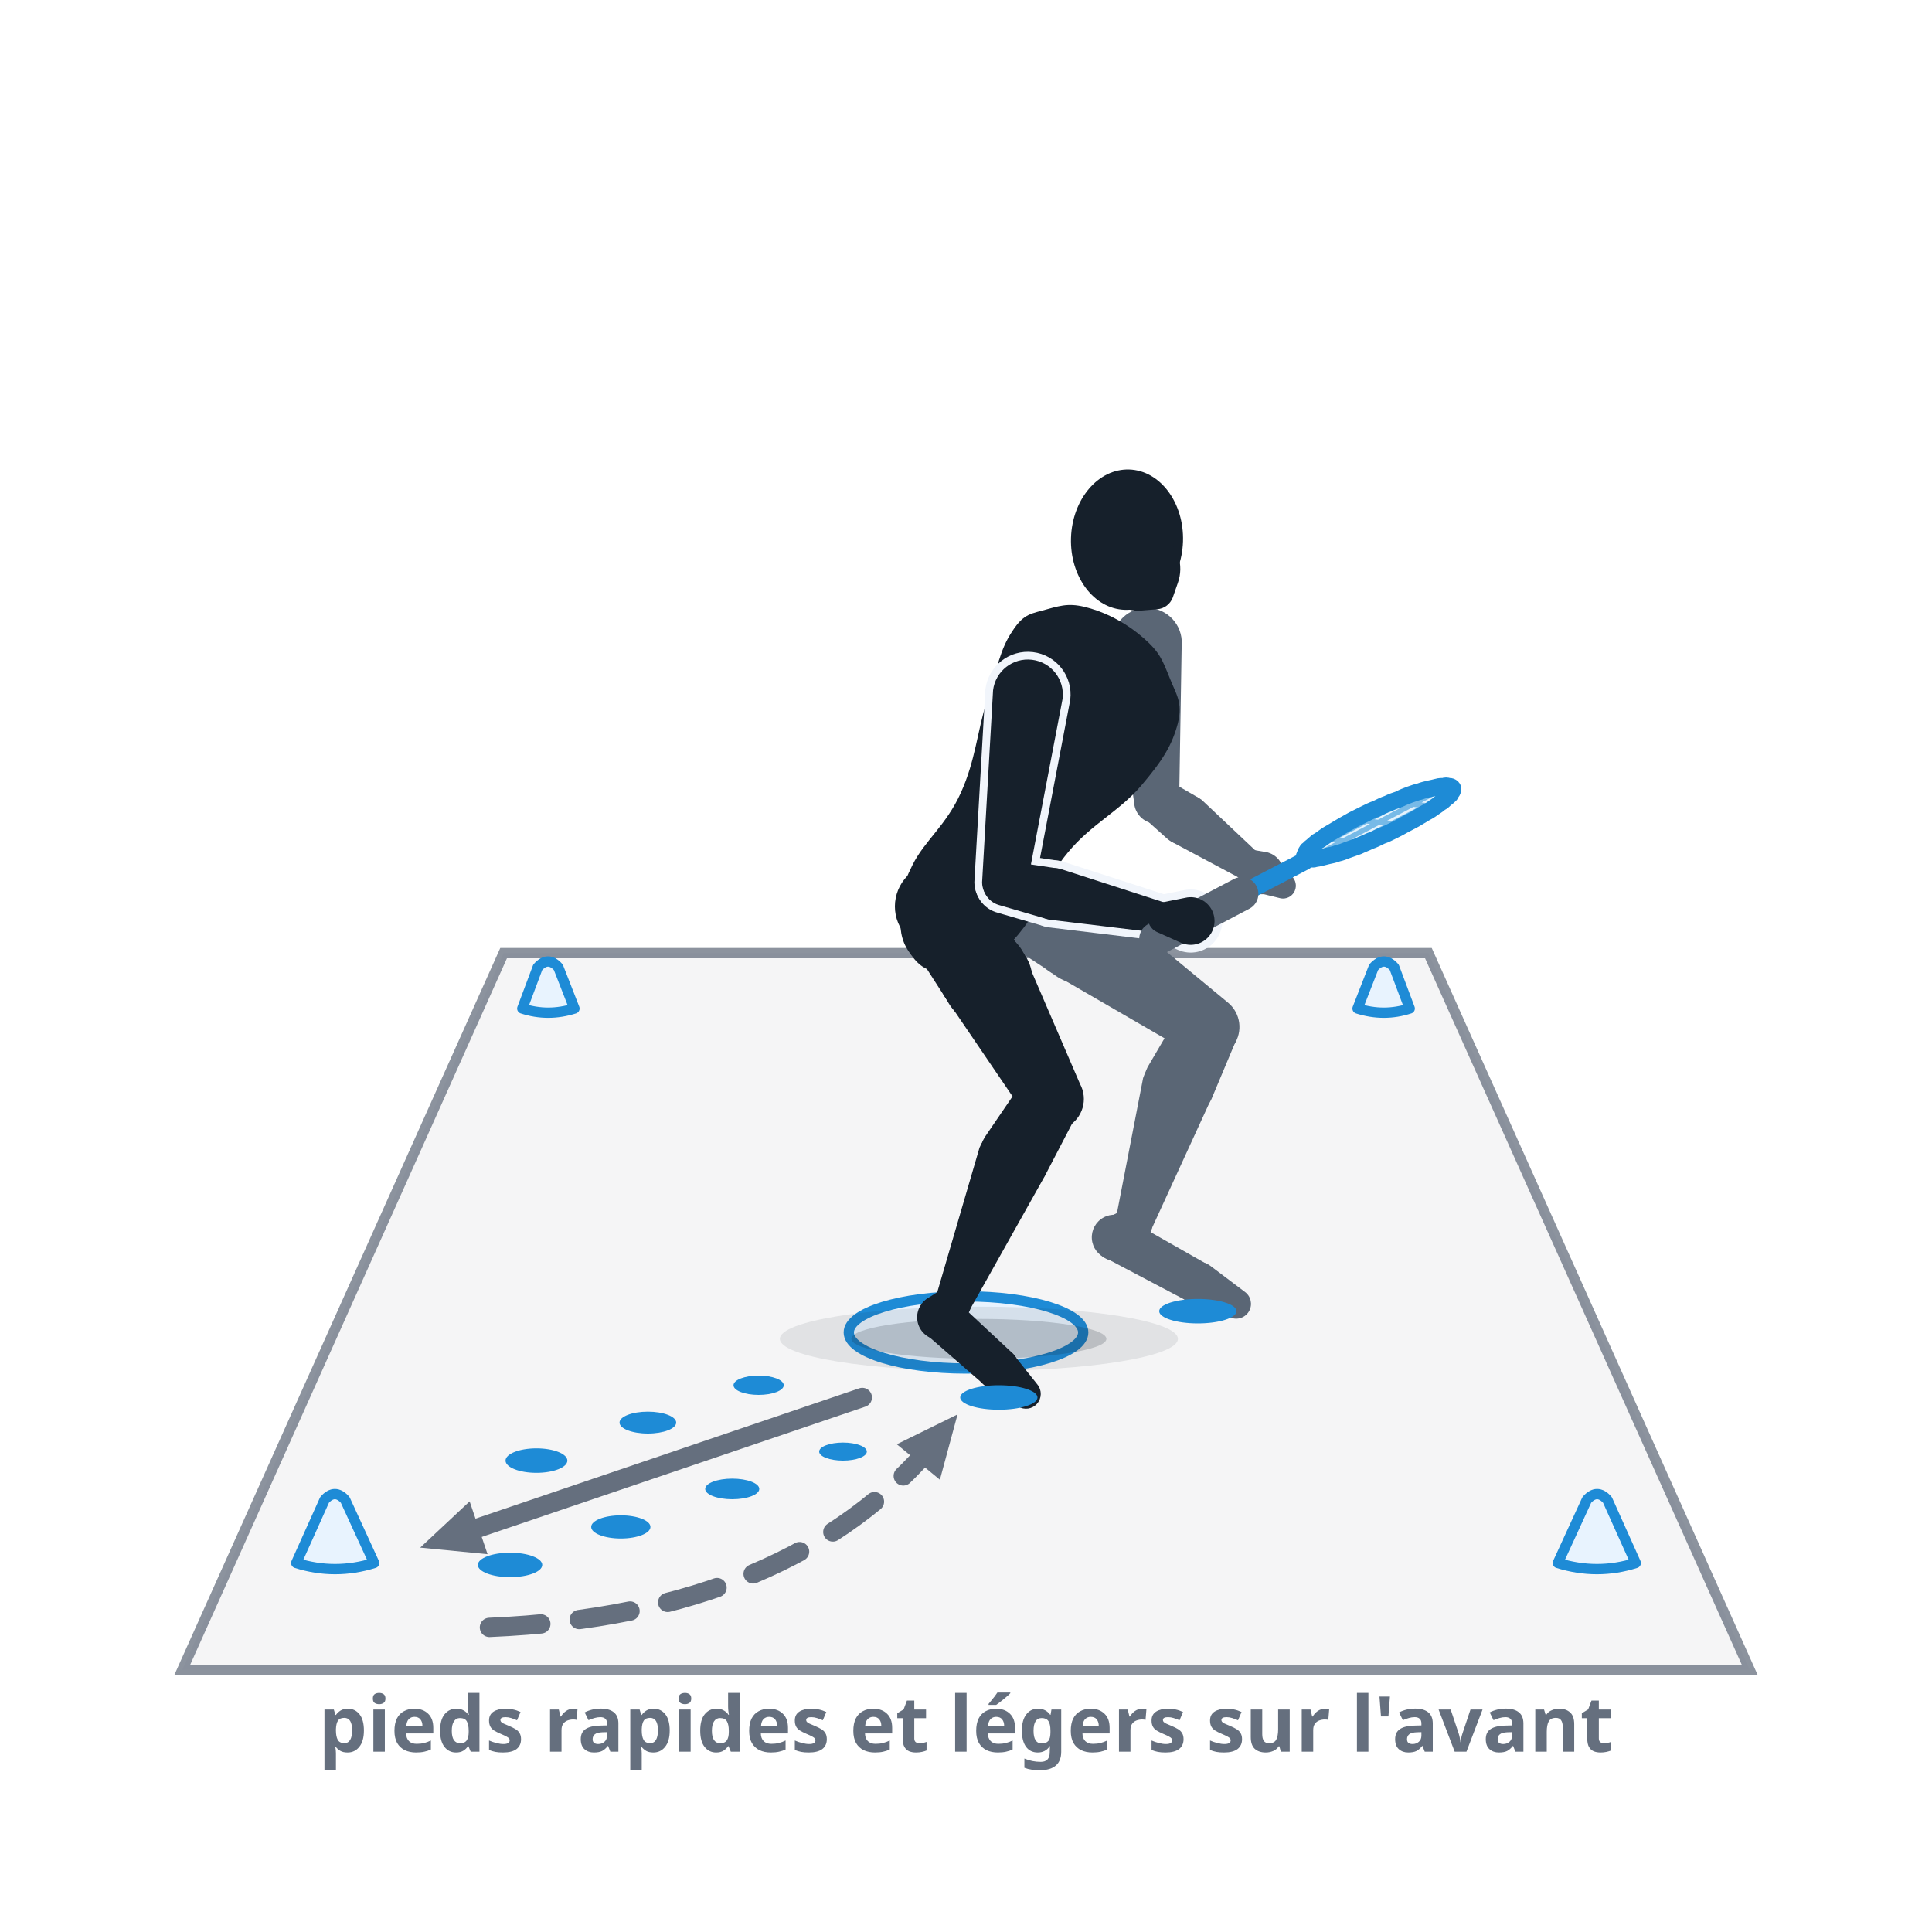
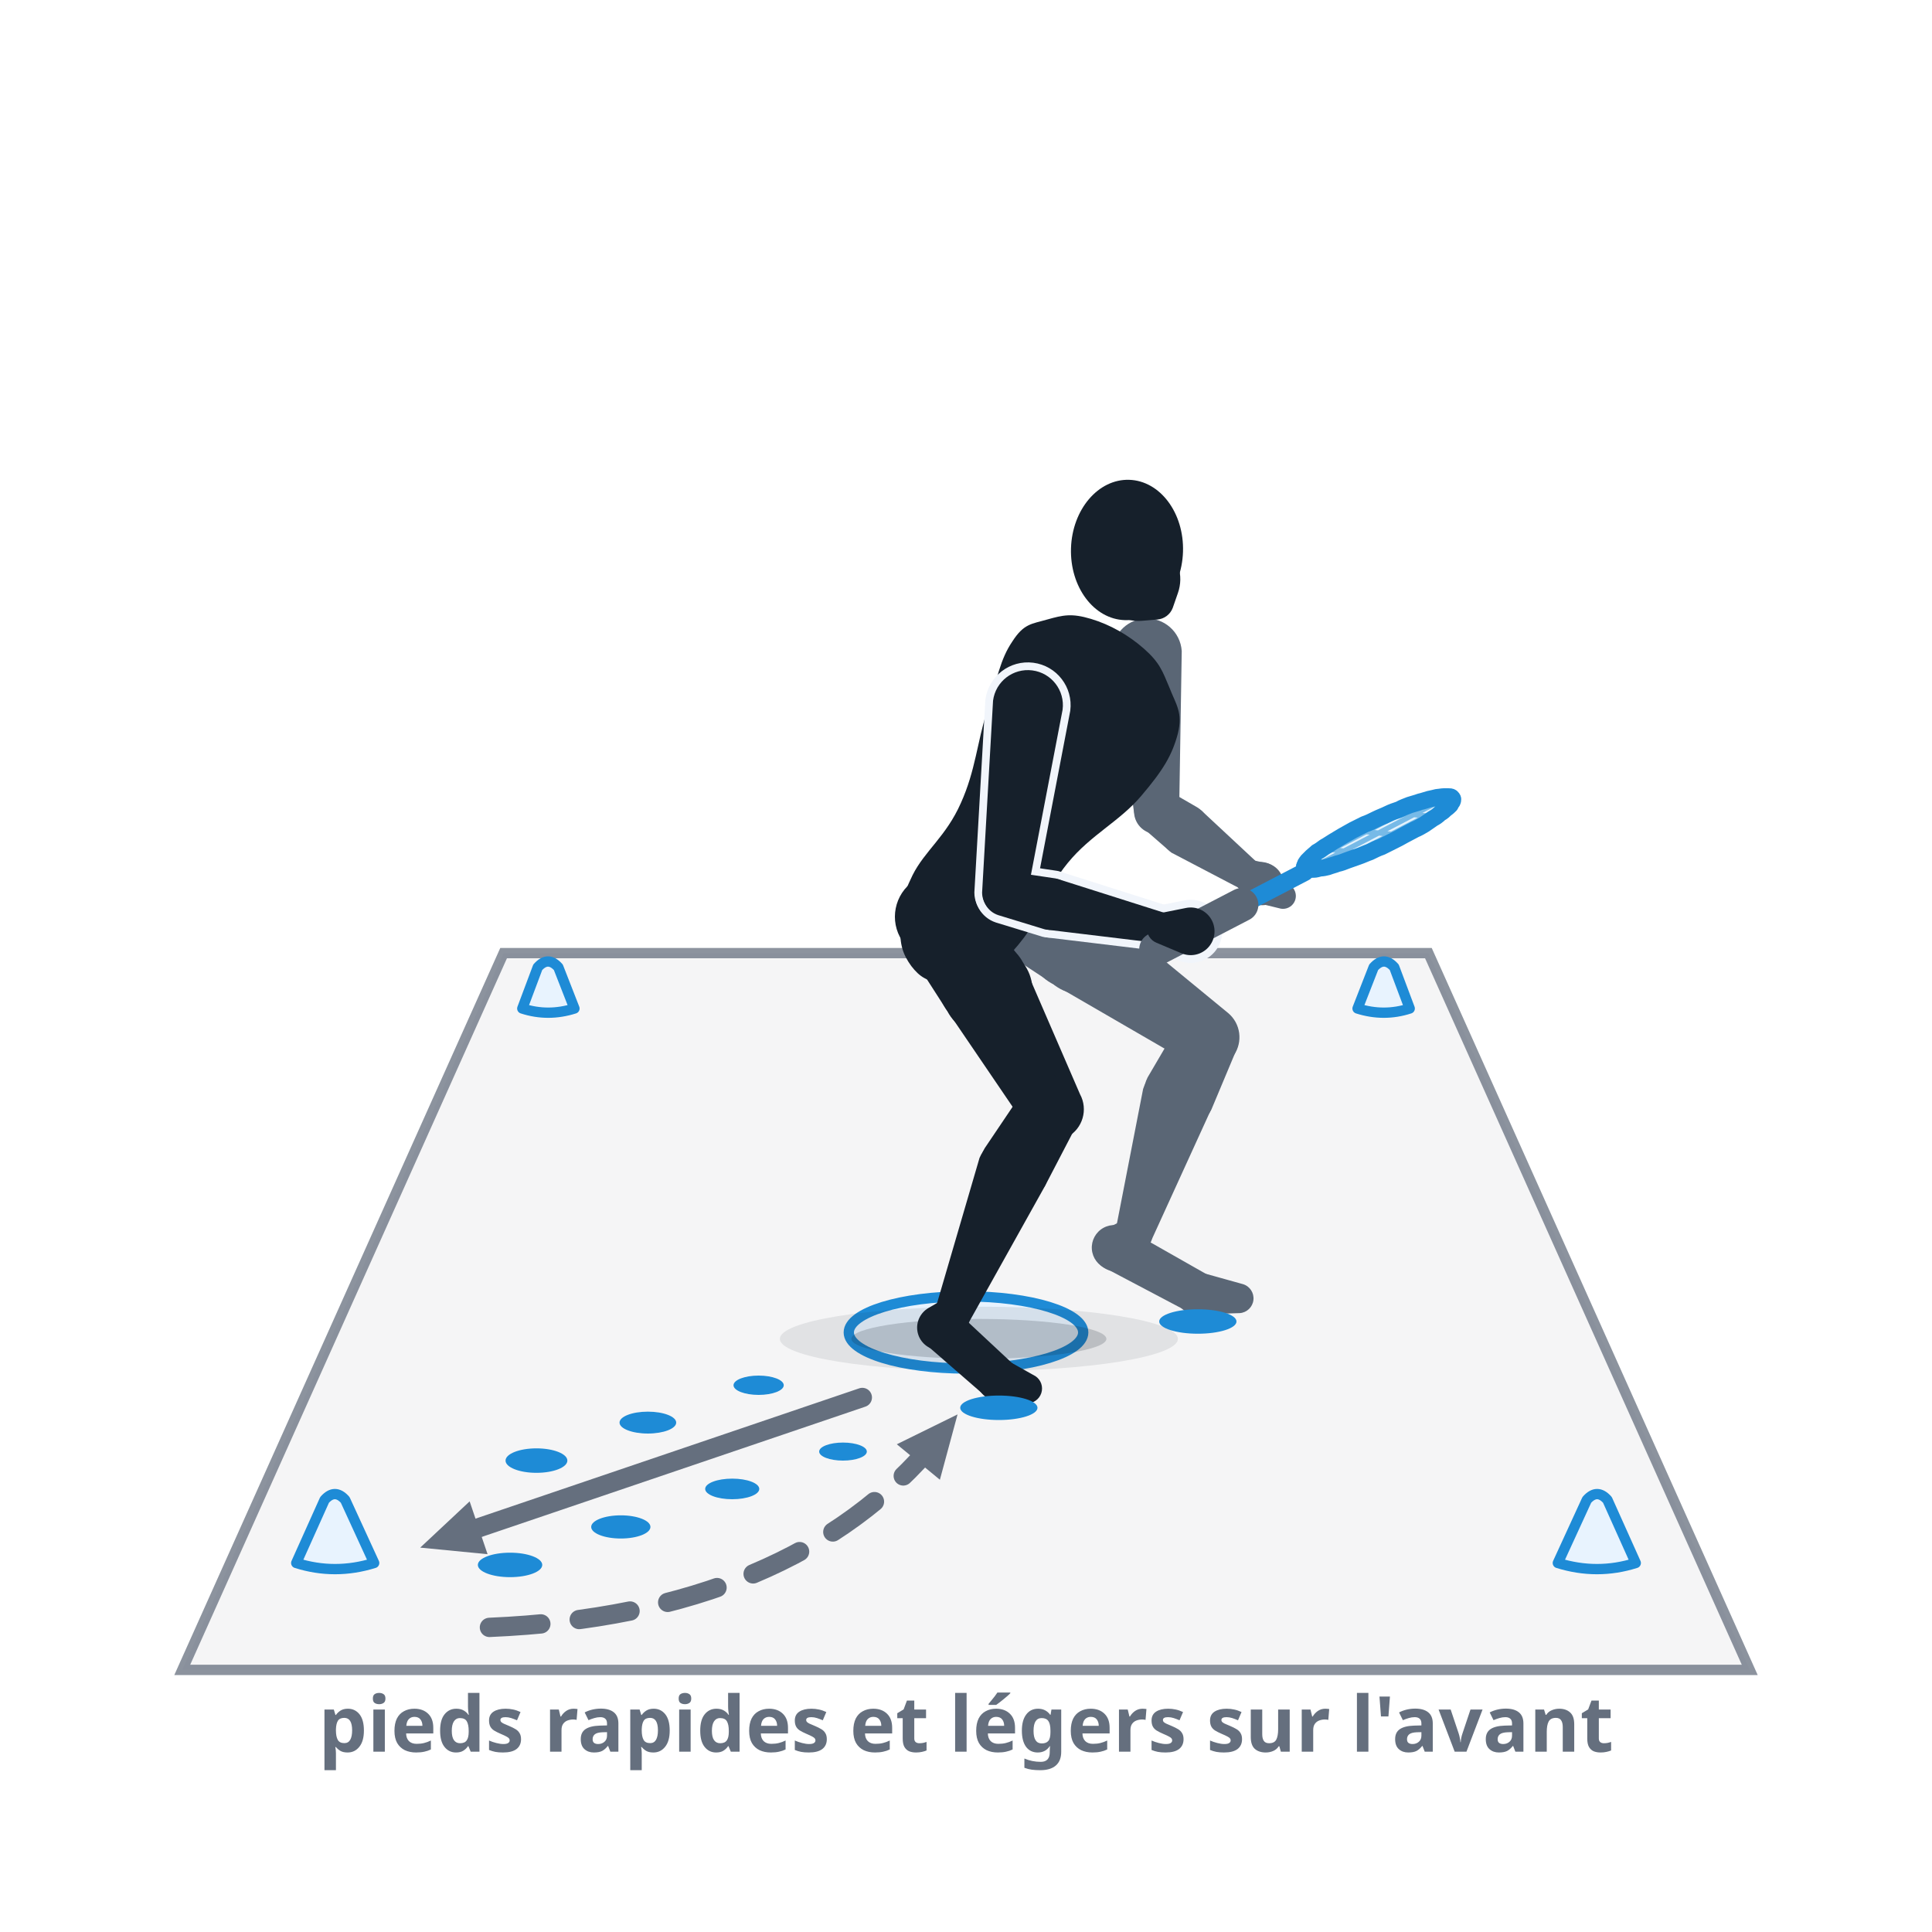
<svg xmlns="http://www.w3.org/2000/svg" viewBox="0 0 300 300" role="img" data-quelle="figuren" aria-label="Pieds rapides : depuis la réception du split-step au centre du terrain, de petits pas rapides jusqu'à un plot dans le coin, puis retour au centre. Beaucoup de petits appuis plutôt que quelques grands pas.">
  <style>
    .s-k{fill:var(--tinte,#16202b)}
    .s-f{fill:var(--tinte-2,#5a6675)}
    .s-x{fill:var(--flaeche-2,#f1f5fb);stroke:var(--flaeche-2,#f1f5fb);stroke-width:2.4;stroke-linejoin:round}
    .s-rf{fill:var(--primaer,#38a4f1);opacity:.14}
    .s-rs{fill:none;stroke:var(--primaer-dunkel,#1e8bd6);stroke-width:.8;opacity:.55}
    .s-rr{fill:none;stroke:var(--primaer-dunkel,#1e8bd6);stroke-width:2.6;stroke-linejoin:round}
    .s-rh{fill:none;stroke:var(--primaer-dunkel,#1e8bd6);stroke-width:2.1;stroke-linecap:round;stroke-linejoin:round}
    .s-rsch{fill:none;stroke:var(--primaer-dunkel,#1e8bd6);stroke-width:2.8;stroke-linecap:round}
    .s-rg{fill:none;stroke:var(--tinte-2,#5a6675);stroke-width:5.2;stroke-linecap:round}
    .s-sch{fill:var(--schatten-boden,#16202b2e)}
    .s-schw{fill:var(--schatten-boden,#16202b2e);opacity:.5}
    .s-wegg{fill:none;stroke:var(--tinte-3,#656f7e);stroke-width:3;stroke-dasharray:8 6;stroke-linecap:round}
    .s-wegv{fill:none;stroke:var(--tinte-3,#656f7e);stroke-width:3;stroke-linecap:round}
    .s-mkg{fill:var(--tinte-3,#656f7e)}
    .s-feld{fill:var(--tinte-3,#656f7e);opacity:.07}
    .s-linie{fill:none;stroke:var(--tinte-3,#656f7e);stroke-width:1.6;opacity:.75;stroke-linecap:round}
    .s-basis{fill:var(--primaer-weich,#e8f3fe);stroke:var(--primaer-dunkel,#1e8bd6);stroke-width:1.6}
    .s-druck{fill:var(--primaer-dunkel,#1e8bd6)}
    .s-kegel{fill:var(--primaer-weich,#e8f3fe);stroke:var(--primaer-dunkel,#1e8bd6);stroke-width:1.6;stroke-linejoin:round}
    .st{fill:var(--tinte-3,#656f7e);font:600 12px/1 system-ui,sans-serif;text-anchor:middle}
  </style>
  <defs>
    <marker id="g032" viewBox="0 0 10 10" markerWidth="3.8" markerHeight="3.8" refX="5" refY="5" orient="auto">
      <path d="M1,1.2 L9.4,5 L1,8.8 Z" class="s-mkg" />
    </marker>
  </defs>
  <path class="s-feld" d="M28.3,259.3L271.7,259.3L221.8,148L78.2,148Z" />
  <path class="s-linie" d="M28.3,259.3L271.7,259.3L221.8,148L78.2,148Z" />
  <ellipse class="s-basis" cx="150" cy="206.9" rx="18.2" ry="5.6" />
  <path class="s-kegel" d="M241.9,242.7Q248,244.6 254,242.7L249.6,232.9Q248,231.1 246.4,232.9Z" />
  <path class="s-kegel" d="M81.1,156.6Q85.1,157.9 89.2,156.6L86.7,150.2Q85.1,148.4 83.5,150.2Z" />
  <path class="s-kegel" d="M210.8,156.6Q214.9,157.9 218.9,156.6L216.5,150.2Q214.9,148.4 213.3,150.2Z" />
  <path class="s-wegv" d="M133.9,217 L70,238.7" marker-end="url(#g032)" />
  <ellipse class="s-druck" cx="130.9" cy="225.4" rx="3.7" ry="1.4" />
  <ellipse class="s-druck" cx="117.8" cy="215.1" rx="3.9" ry="1.5" />
  <ellipse class="s-druck" cx="113.7" cy="231.2" rx="4.2" ry="1.6" />
  <ellipse class="s-druck" cx="100.6" cy="220.9" rx="4.4" ry="1.7" />
  <ellipse class="s-druck" cx="96.4" cy="237.1" rx="4.6" ry="1.8" />
  <ellipse class="s-druck" cx="83.3" cy="226.8" rx="4.8" ry="1.9" />
  <ellipse class="s-druck" cx="79.2" cy="243" rx="5" ry="1.9" />
  <path class="s-wegg" d="M76,252.7 Q 123.1,250.7 145.5,223.5" marker-end="url(#g032)" />
  <path class="s-kegel" d="M46,242.7Q52,244.6 58.1,242.7L53.6,232.9Q52,231.1 50.4,232.9Z" />
  <ellipse class="s-schw" cx="152" cy="207.9" rx="30.9" ry="5" />
  <ellipse class="s-sch" cx="152" cy="207.9" rx="19.8" ry="3.1" />
  <g class="s-f">
-     <path d="M150.6,142.7L163.4,151.1A7,7 0 1 0 170.8,139.4L157.8,131.3A6.7,6.7 0 0 0 150.6,142.7Z" />
-     <path d="M163.7,151.3L185.1,163.7A4.9,4.9 0 0 0 190.7,155.7L171.6,139.9A7,7 0 1 0 163.7,151.3Z" />
-     <path d="M183.3,157L178.2,165.7A5.5,5.5 0 1 0 188.1,170.7L192,161.4A4.9,4.9 0 0 0 183.3,157Z" />
-     <path d="M177.5,167.4L173.2,189.6A2.8,2.8 0 0 0 178.6,191.3L188,170.8A5.5,5.5 0 1 0 177.5,167.4Z" />
-     <path d="M174.7,187.7L171.8,189.2A3.5,3.5 0 1 0 176.1,194.5L178.2,192A2.8,2.8 0 0 0 174.7,187.7Z" />
-     <path d="M171.8,195.4L184.5,202.1A3.3,3.3 0 0 0 187.6,196.4L175.1,189.3A3.5,3.5 0 1 0 171.8,195.4Z" />
-     <path d="M184.8,202.3L191.1,204.6A2.3,2.3 0 0 0 193.3,200.6L188,196.6A3.3,3.3 0 1 0 184.8,202.3Z" />
+     <path d="M150.6,144.3L163.4,152.7A7,7 0 1 0 170.8,141L157.8,133A6.7,6.7 0 0 0 150.6,144.3Z" />
+     <path d="M163.7,152.9L185.1,165.3A4.9,4.9 0 0 0 190.7,157.3L171.6,141.6A7,7 0 1 0 163.7,152.9Z" />
+     <path d="M183.3,158.6L178.2,167.3A5.5,5.5 0 1 0 188.1,172.3L192,163A4.9,4.9 0 0 0 183.3,158.6Z" />
+     <path d="M177.5,169.1L173.2,191.2A2.8,2.8 0 0 0 178.6,193L188,172.4A5.5,5.5 0 1 0 177.5,169.1Z" />
+     <path d="M174.7,189.3L171.8,190.8A3.5,3.5 0 1 0 176.1,196.1L178.2,193.6A2.8,2.8 0 0 0 174.7,189.3Z" />
+     <path d="M171.8,197L184.5,203.7A3.3,3.3 0 0 0 187.6,198L175.1,190.9A3.5,3.5 0 1 0 171.8,197Z" />
+     <path d="M186.1,204.1L192.5,203.9A2.3,2.3 0 0 0 193,199.4L186.9,197.7A3.3,3.3 0 1 0 186.1,204.1Z" />
  </g>
  <g class="s-f">
-     <path d="M172.7,100.1L176.1,124.6A3.5,3.5 0 0 0 183.1,124.2L183.5,99.5A5.4,5.4 0 1 0 172.7,100.1Z" />
-     <path d="M177.3,126.7L181.2,130.2A4,4 0 1 0 185.8,123.7L181.3,121.1A3.5,3.5 0 0 0 177.3,126.7Z" />
-     <path d="M181.9,130.7L192.6,136.4A2.4,2.4 0 0 0 195.4,132.5L186.6,124.2A4,4 0 1 0 181.9,130.7Z" />
+     <path d="M172.7,101.8L176.1,126.2A3.5,3.5 0 0 0 183.1,125.8L183.5,101.1A5.4,5.4 0 1 0 172.7,101.8Z" />
+     <path d="M177.3,128.4L181.2,131.8A4,4 0 1 0 185.8,125.3L181.3,122.7A3.5,3.5 0 0 0 177.3,128.4Z" />
+     <path d="M181.9,132.4L192.6,138A2.4,2.4 0 0 0 195.4,134.1L186.6,125.9A4,4 0 1 0 181.9,132.4Z" />
  </g>
  <g class="s-f">
-     <path d="M191.9,135.8L193.4,137.6A3.3,3.3 0 1 0 196.5,132.3L194.2,131.9A2.4,2.4 0 0 0 191.9,135.8Z" />
-     <path d="M195.2,138.6L198.9,139.5A2,2 0 0 0 200.8,136.3L198.3,133.4A3.2,3.2 0 1 0 195.2,138.6Z" />
+     <path d="M191.9,137.4L193.4,139.3A3.3,3.3 0 1 0 196.5,134L194.2,133.5A2.4,2.4 0 0 0 191.9,137.4Z" />
+     <path d="M195.2,140.2L198.9,141.1A2,2 0 0 0 200.8,137.9L198.3,135.1A3.2,3.2 0 1 0 195.2,140.2Z" />
  </g>
  <g class="s-k">
-     <path d="M177.6,99.1C180.1,101.3 180.5,102.5 181.6,105.2C182.6,107.8 183.7,109 182.9,112.3C182,115.7 180.6,118 177.2,122C173.8,126 169.4,128 165.8,132.4C162.2,136.7 161.6,140.6 159,144C156.4,147.4 155.2,148 152.7,149.4C150.1,150.8 148.5,151.2 146.2,151C144,150.8 142.8,150.1 141.5,148.3C140.2,146.6 139.7,145 139.8,142.2C139.8,139.4 139.8,138.1 141.7,134.3C143.6,130.5 146.9,128.2 149.2,123.1C151.5,118 151.7,113.7 153.3,108.6C154.9,103.6 155.3,100.8 157.2,98C159,95.2 160.2,95.3 162.6,94.6C165.1,93.9 166.4,93.6 169.4,94.5C172.4,95.4 175.2,97 177.6,99.1Z" />
-     <path d="M140.1,144.5L147.1,155.4A7,7 0 1 0 158.6,147.6L151.3,137A6.7,6.7 0 0 0 140.1,144.5Z" />
-     <path d="M147.2,155.5L159.1,173A4.9,4.9 0 0 0 167.7,168.3L159.3,148.8A7,7 0 1 0 147.2,155.5Z" />
-     <path d="M159.1,167.5L152.9,176.6A5.5,5.5 0 1 0 162.4,182.3L167.5,172.5A4.9,4.9 0 0 0 159.1,167.5Z" />
-     <path d="M152.1,178.2L145.2,201.8A2.8,2.8 0 0 0 150.3,203.9L162.3,182.5A5.5,5.5 0 1 0 152.1,178.2Z" />
-     <path d="M146.4,200.1L144.2,201.5A3.5,3.5 0 1 0 149,206.2L150.3,204A2.8,2.8 0 0 0 146.4,200.1Z" />
-     <path d="M143.7,207.1L152.9,215.1A3.3,3.3 0 0 0 157.3,210.2L148.4,201.9A3.5,3.5 0 1 0 143.7,207.1Z" />
-     <path d="M153.3,215.4L158.1,218.4A2.3,2.3 0 0 0 161.1,215L157.6,210.6A3.3,3.3 0 1 0 153.3,215.4Z" />
+     <path d="M177.6,100.7C180.1,102.9 180.5,104.2 181.6,106.8C182.6,109.4 183.7,110.6 182.9,113.9C182,117.3 180.6,119.6 177.2,123.6C173.8,127.6 169.4,129.6 165.8,134C162.2,138.4 161.6,142.2 159,145.6C156.4,149 155.2,149.7 152.7,151.1C150.1,152.5 148.5,152.8 146.2,152.6C144,152.4 142.8,151.7 141.5,150C140.2,148.2 139.7,146.7 139.8,143.9C139.8,141.1 139.8,139.8 141.7,135.9C143.6,132.1 146.9,129.9 149.2,124.7C151.5,119.6 151.7,115.3 153.3,110.3C154.9,105.2 155.3,102.4 157.2,99.6C159,96.8 160.2,96.9 162.6,96.2C165.1,95.5 166.4,95.2 169.4,96.1C172.4,97 175.2,98.6 177.6,100.7Z" />
+     <path d="M140.1,146.1L147.1,157A7,7 0 1 0 158.6,149.2L151.3,138.6A6.7,6.7 0 0 0 140.1,146.1Z" />
+     <path d="M147.2,157.1L159.1,174.6A4.9,4.9 0 0 0 167.7,169.9L159.3,150.5A7,7 0 1 0 147.2,157.1Z" />
+     <path d="M159.1,169.1L152.9,178.3A5.5,5.5 0 1 0 162.4,183.9L167.5,174.1A4.9,4.9 0 0 0 159.1,169.1Z" />
+     <path d="M152.1,179.8L145.2,203.4A2.8,2.8 0 0 0 150.3,205.6L162.3,184.1A5.5,5.5 0 1 0 152.1,179.8Z" />
+     <path d="M146.4,201.8L144.2,203.1A3.5,3.5 0 1 0 149,207.8L150.3,205.6A2.8,2.8 0 0 0 146.4,201.8Z" />
+     <path d="M143.7,208.7L152.9,216.7A3.3,3.3 0 0 0 157.3,211.8L148.4,203.5A3.5,3.5 0 1 0 143.7,208.7Z" />
+     <path d="M154.7,217.5L159.4,217.9A2.3,2.3 0 0 0 160.8,213.7L156.7,211.4A3.3,3.3 0 1 0 154.7,217.5Z" />
  </g>
  <g class="s-k">
-     <ellipse cx="175" cy="83.8" rx="8.7" ry="10.9" transform="rotate(1.8 175 83.8)" />
-     <path d="M177.3,94.8L179.7,94.6A2.8,2.8 0 0 0 182.1,92.8L182.9,90.5A6.5,6.5 0 1 0 177.3,94.8Z" />
+     <ellipse cx="175" cy="85.4" rx="8.7" ry="10.9" transform="rotate(1.8 175 85.4)" />
+     <path d="M177.3,96.4L179.7,96.2A2.8,2.8 0 0 0 182.1,94.4L182.9,92.1A6.5,6.5 0 1 0 177.3,96.4Z" />
  </g>
  <g class="s-x">
-     <path d="M154.2,107.2L152.5,137A3.5,3.5 0 0 0 159.4,137.8L165,108.5A5.4,5.4 0 1 0 154.2,107.2Z" />
-     <path d="M155,140.5L162.2,142.6A4,4 0 1 0 163.9,134.8L156.5,133.7A3.5,3.5 0 0 0 155,140.5Z" />
-     <path d="M162.9,142.8L180.3,144.9A2.4,2.4 0 0 0 181.3,140.3L164.6,134.9A4,4 0 1 0 162.9,142.8Z" />
-     <path d="M179.6,144.7L183.4,146.4A3.7,3.7 0 1 0 184.1,139.4L180.1,140.2A2.4,2.4 0 0 0 179.6,144.7Z" />
+     <path d="M154.2,108.8L152.5,138.6A3.5,3.5 0 0 0 159.4,139.4L165,110.2A5.4,5.4 0 1 0 154.2,108.8Z" />
+     <path d="M155,142.1L162.2,144.3A4,4 0 1 0 163.9,136.4L156.5,135.3A3.5,3.5 0 0 0 155,142.1Z" />
+     <path d="M162.9,144.4L180.3,146.5A2.4,2.4 0 0 0 181.3,141.9L164.6,136.6A4,4 0 1 0 162.9,144.4Z" />
+     <path d="M179.6,146.4L183.4,148A3.7,3.7 0 1 0 184.1,141L180.1,141.8A2.4,2.4 0 0 0 179.6,146.4Z" />
  </g>
  <g class="s-k">
-     <path d="M154.2,107.2L152.5,137A3.5,3.5 0 0 0 159.4,137.8L165,108.5A5.4,5.4 0 1 0 154.2,107.2Z" />
-     <path d="M155,140.5L162.2,142.6A4,4 0 1 0 163.9,134.8L156.5,133.7A3.5,3.5 0 0 0 155,140.5Z" />
-     <path d="M162.9,142.8L180.3,144.9A2.4,2.4 0 0 0 181.3,140.3L164.6,134.9A4,4 0 1 0 162.9,142.8Z" />
+     <path d="M154.2,108.8L152.5,138.6A3.5,3.5 0 0 0 159.4,139.4L165,110.2A5.4,5.4 0 1 0 154.2,108.8Z" />
+     <path d="M155,142.1L162.2,144.3A4,4 0 1 0 163.9,136.4L156.5,135.3A3.5,3.5 0 0 0 155,142.1Z" />
+     <path d="M162.9,144.4L180.3,146.5A2.4,2.4 0 0 0 181.3,141.9L164.6,136.6A4,4 0 1 0 162.9,144.4Z" />
  </g>
-   <path class="s-rf" d="M224.9,122.1C224.7,122 224.4,122 224.2,122.1C223.9,122.1 223.5,122.1 223.2,122.2C222.8,122.3 222.4,122.4 221.9,122.5C221.5,122.6 221,122.7 220.5,122.9C220,123 219.5,123.2 218.9,123.4C218.4,123.6 217.8,123.8 217.3,124.1C216.7,124.3 216.1,124.5 215.5,124.8C214.9,125 214.3,125.3 213.7,125.6C213.1,125.8 212.5,126.1 211.9,126.4C211.3,126.7 210.7,127 210.1,127.3C209.6,127.6 209,127.9 208.5,128.2C208,128.5 207.5,128.8 207,129.1C206.5,129.4 206.1,129.6 205.7,129.9C205.3,130.2 204.9,130.5 204.5,130.7C204.2,131 203.9,131.2 203.7,131.4C203.4,131.6 203.2,131.9 203,132C202.9,132.2 202.7,132.4 202.7,132.6C202.6,132.7 202.6,132.9 202.6,133C202.6,133.1 202.7,133.2 202.8,133.2C202.9,133.3 203.1,133.3 203.3,133.4C203.5,133.4 203.7,133.4 204,133.4C204.3,133.3 204.6,133.3 205,133.2C205.4,133.1 205.8,133 206.2,132.9C206.7,132.8 207.2,132.7 207.7,132.5C208.2,132.4 208.7,132.2 209.2,132C209.8,131.8 210.3,131.6 210.9,131.4C211.5,131.1 212.1,130.9 212.7,130.6C213.3,130.4 213.9,130.1 214.5,129.8C215.1,129.6 215.7,129.3 216.3,129C216.9,128.7 217.5,128.4 218,128.1C218.6,127.8 219.1,127.5 219.7,127.2C220.2,126.9 220.7,126.6 221.2,126.3C221.6,126.1 222.1,125.8 222.5,125.5C222.9,125.2 223.3,125 223.6,124.7C224,124.5 224.3,124.2 224.5,124C224.8,123.8 225,123.6 225.2,123.4C225.3,123.2 225.4,123 225.5,122.9C225.6,122.7 225.6,122.6 225.6,122.5C225.6,122.3 225.5,122.3 225.4,122.2C225.3,122.1 225.1,122.1 224.9,122.1Z" />
-   <path class="s-rs" d="M207.3,132.5L224.8,123.4M204,133L224.1,122.4M203.4,132.1L220.8,122.9M211.8,130.9L205.6,130.2M217.7,128.1L210.5,127.3M222.6,125.2L216.4,124.6" />
-   <path class="s-rh" d="M205.5,133.2L202.6,133.7L202.3,132.9" />
-   <path class="s-rsch" d="M192.8,138.8L202.6,133.7" />
-   <path class="s-rr" d="M224.9,122.1C224.7,122 224.4,122 224.2,122.1C223.9,122.1 223.5,122.1 223.2,122.2C222.8,122.3 222.4,122.4 221.9,122.5C221.5,122.6 221,122.7 220.5,122.9C220,123 219.5,123.2 218.9,123.4C218.4,123.6 217.8,123.8 217.3,124.1C216.7,124.3 216.1,124.5 215.5,124.8C214.9,125 214.3,125.3 213.7,125.6C213.1,125.8 212.5,126.1 211.9,126.4C211.3,126.7 210.7,127 210.1,127.3C209.6,127.6 209,127.9 208.5,128.2C208,128.5 207.5,128.8 207,129.1C206.5,129.4 206.1,129.6 205.7,129.9C205.3,130.2 204.9,130.5 204.5,130.7C204.2,131 203.9,131.2 203.7,131.4C203.4,131.6 203.2,131.9 203,132C202.9,132.2 202.7,132.4 202.7,132.6C202.6,132.7 202.6,132.9 202.6,133C202.6,133.1 202.7,133.2 202.8,133.2C202.9,133.3 203.1,133.3 203.3,133.4C203.5,133.4 203.7,133.4 204,133.4C204.3,133.3 204.6,133.3 205,133.2C205.4,133.1 205.8,133 206.2,132.9C206.7,132.8 207.2,132.7 207.7,132.5C208.2,132.4 208.7,132.2 209.2,132C209.8,131.8 210.3,131.6 210.9,131.4C211.5,131.1 212.1,130.9 212.7,130.6C213.3,130.4 213.9,130.1 214.5,129.8C215.1,129.6 215.7,129.3 216.3,129C216.9,128.7 217.5,128.4 218,128.1C218.6,127.8 219.1,127.5 219.7,127.2C220.2,126.9 220.7,126.6 221.2,126.3C221.6,126.1 222.1,125.8 222.5,125.5C222.9,125.2 223.3,125 223.6,124.7C224,124.5 224.3,124.2 224.5,124C224.8,123.8 225,123.6 225.2,123.4C225.3,123.2 225.4,123 225.5,122.9C225.6,122.7 225.6,122.6 225.6,122.5C225.6,122.3 225.5,122.3 225.4,122.2C225.3,122.1 225.1,122.1 224.9,122.1Z" />
-   <path class="s-rg" d="M179.5,145.8L192.8,138.8" />
+   <path class="s-rf" d="M224.9,123.7C224.7,123.7 224.4,123.7 224.2,123.7C223.9,123.7 223.5,123.8 223.2,123.8C222.8,123.9 222.4,124 221.9,124.1C221.5,124.2 221,124.4 220.5,124.5C220,124.7 219.5,124.8 218.9,125C218.4,125.2 217.8,125.4 217.3,125.7C216.7,125.9 216.1,126.1 215.5,126.4C214.9,126.7 214.3,126.9 213.7,127.2C213.1,127.5 212.5,127.8 211.9,128C211.3,128.3 210.7,128.6 210.1,128.9C209.6,129.2 209,129.5 208.5,129.8C208,130.1 207.5,130.4 207,130.7C206.5,131 206.1,131.3 205.7,131.5C205.3,131.8 204.9,132.1 204.5,132.3C204.2,132.6 203.9,132.8 203.7,133C203.4,133.3 203.2,133.5 203,133.7C202.9,133.9 202.7,134 202.7,134.2C202.6,134.3 202.6,134.5 202.6,134.6C202.6,134.7 202.7,134.8 202.8,134.9C202.9,134.9 203.1,135 203.3,135C203.5,135 203.7,135 204,135C204.3,135 204.6,134.9 205,134.8C205.4,134.8 205.8,134.7 206.2,134.6C206.7,134.4 207.2,134.3 207.7,134.1C208.2,134 208.7,133.8 209.2,133.6C209.8,133.4 210.3,133.2 210.9,133C211.5,132.8 212.1,132.5 212.7,132.3C213.3,132 213.9,131.7 214.5,131.5C215.1,131.2 215.7,130.9 216.3,130.6C216.9,130.3 217.5,130 218,129.7C218.6,129.4 219.1,129.1 219.7,128.8C220.2,128.6 220.7,128.3 221.2,128C221.6,127.7 222.1,127.4 222.5,127.1C222.9,126.9 223.3,126.6 223.6,126.3C224,126.1 224.3,125.8 224.5,125.6C224.8,125.4 225,125.2 225.2,125C225.3,124.8 225.4,124.6 225.5,124.5C225.6,124.3 225.6,124.2 225.6,124.1C225.6,124 225.5,123.9 225.4,123.8C225.3,123.7 225.1,123.7 224.9,123.7Z" />
+   <path class="s-rs" d="M207.3,134.1L224.8,125M204,134.6L224.1,124.1M203.4,133.7L220.8,124.6M211.8,132.5L205.6,131.8M217.7,129.7L210.5,129M222.6,126.8L216.4,126.2" />
+   <path class="s-rh" d="M205.5,134.8L202.6,135.4L202.3,134.5" />
+   <path class="s-rsch" d="M192.8,140.5L202.6,135.4" />
+   <path class="s-rr" d="M224.9,123.7C224.7,123.7 224.4,123.7 224.2,123.7C223.9,123.7 223.5,123.8 223.2,123.8C222.8,123.9 222.4,124 221.9,124.1C221.5,124.2 221,124.4 220.5,124.5C220,124.7 219.5,124.8 218.9,125C218.4,125.2 217.8,125.4 217.3,125.7C216.7,125.9 216.1,126.1 215.5,126.4C214.9,126.7 214.3,126.9 213.7,127.2C213.1,127.5 212.5,127.8 211.9,128C211.3,128.3 210.7,128.6 210.1,128.9C209.6,129.2 209,129.5 208.5,129.8C208,130.1 207.5,130.4 207,130.7C206.5,131 206.1,131.3 205.7,131.5C205.3,131.8 204.9,132.1 204.5,132.3C204.2,132.6 203.9,132.8 203.7,133C203.4,133.3 203.2,133.5 203,133.7C202.9,133.9 202.7,134 202.7,134.2C202.6,134.3 202.6,134.5 202.6,134.6C202.6,134.7 202.7,134.8 202.8,134.9C202.9,134.9 203.1,135 203.3,135C203.5,135 203.7,135 204,135C204.3,135 204.6,134.9 205,134.8C205.4,134.8 205.8,134.7 206.2,134.6C206.7,134.4 207.2,134.3 207.7,134.1C208.2,134 208.7,133.8 209.2,133.6C209.8,133.4 210.3,133.2 210.9,133C211.5,132.8 212.1,132.5 212.7,132.3C213.3,132 213.9,131.7 214.5,131.5C215.1,131.2 215.7,130.9 216.3,130.6C216.9,130.3 217.5,130 218,129.7C218.6,129.4 219.1,129.1 219.7,128.8C220.2,128.6 220.7,128.3 221.2,128C221.6,127.7 222.1,127.4 222.5,127.1C222.9,126.9 223.3,126.6 223.6,126.3C224,126.1 224.3,125.8 224.5,125.6C224.8,125.4 225,125.2 225.2,125C225.3,124.8 225.4,124.6 225.5,124.5C225.6,124.3 225.6,124.2 225.6,124.1C225.6,124 225.5,123.9 225.4,123.8C225.3,123.7 225.1,123.7 224.9,123.7Z" />
+   <path class="s-rg" d="M179.5,147.4L192.8,140.5" />
  <g class="s-k">
-     <path d="M179.6,144.7L183.4,146.4A3.7,3.7 0 1 0 184.1,139.4L180.1,140.2A2.4,2.4 0 0 0 179.6,144.7Z" />
+     <path d="M179.6,146.4L183.4,148A3.7,3.7 0 1 0 184.1,141L180.1,141.8A2.4,2.4 0 0 0 179.6,146.4Z" />
  </g>
-   <ellipse class="s-druck" cx="155.1" cy="217" rx="6" ry="1.9" />
-   <ellipse class="s-druck" cx="186" cy="203.6" rx="6" ry="1.9" />
+   <ellipse class="s-druck" cx="155.1" cy="218.6" rx="6" ry="1.9" />
+   <ellipse class="s-druck" cx="186" cy="205.2" rx="6" ry="1.9" />
  <text class="st" x="150" y="272">pieds rapides et légers sur l'avant</text>
</svg>
